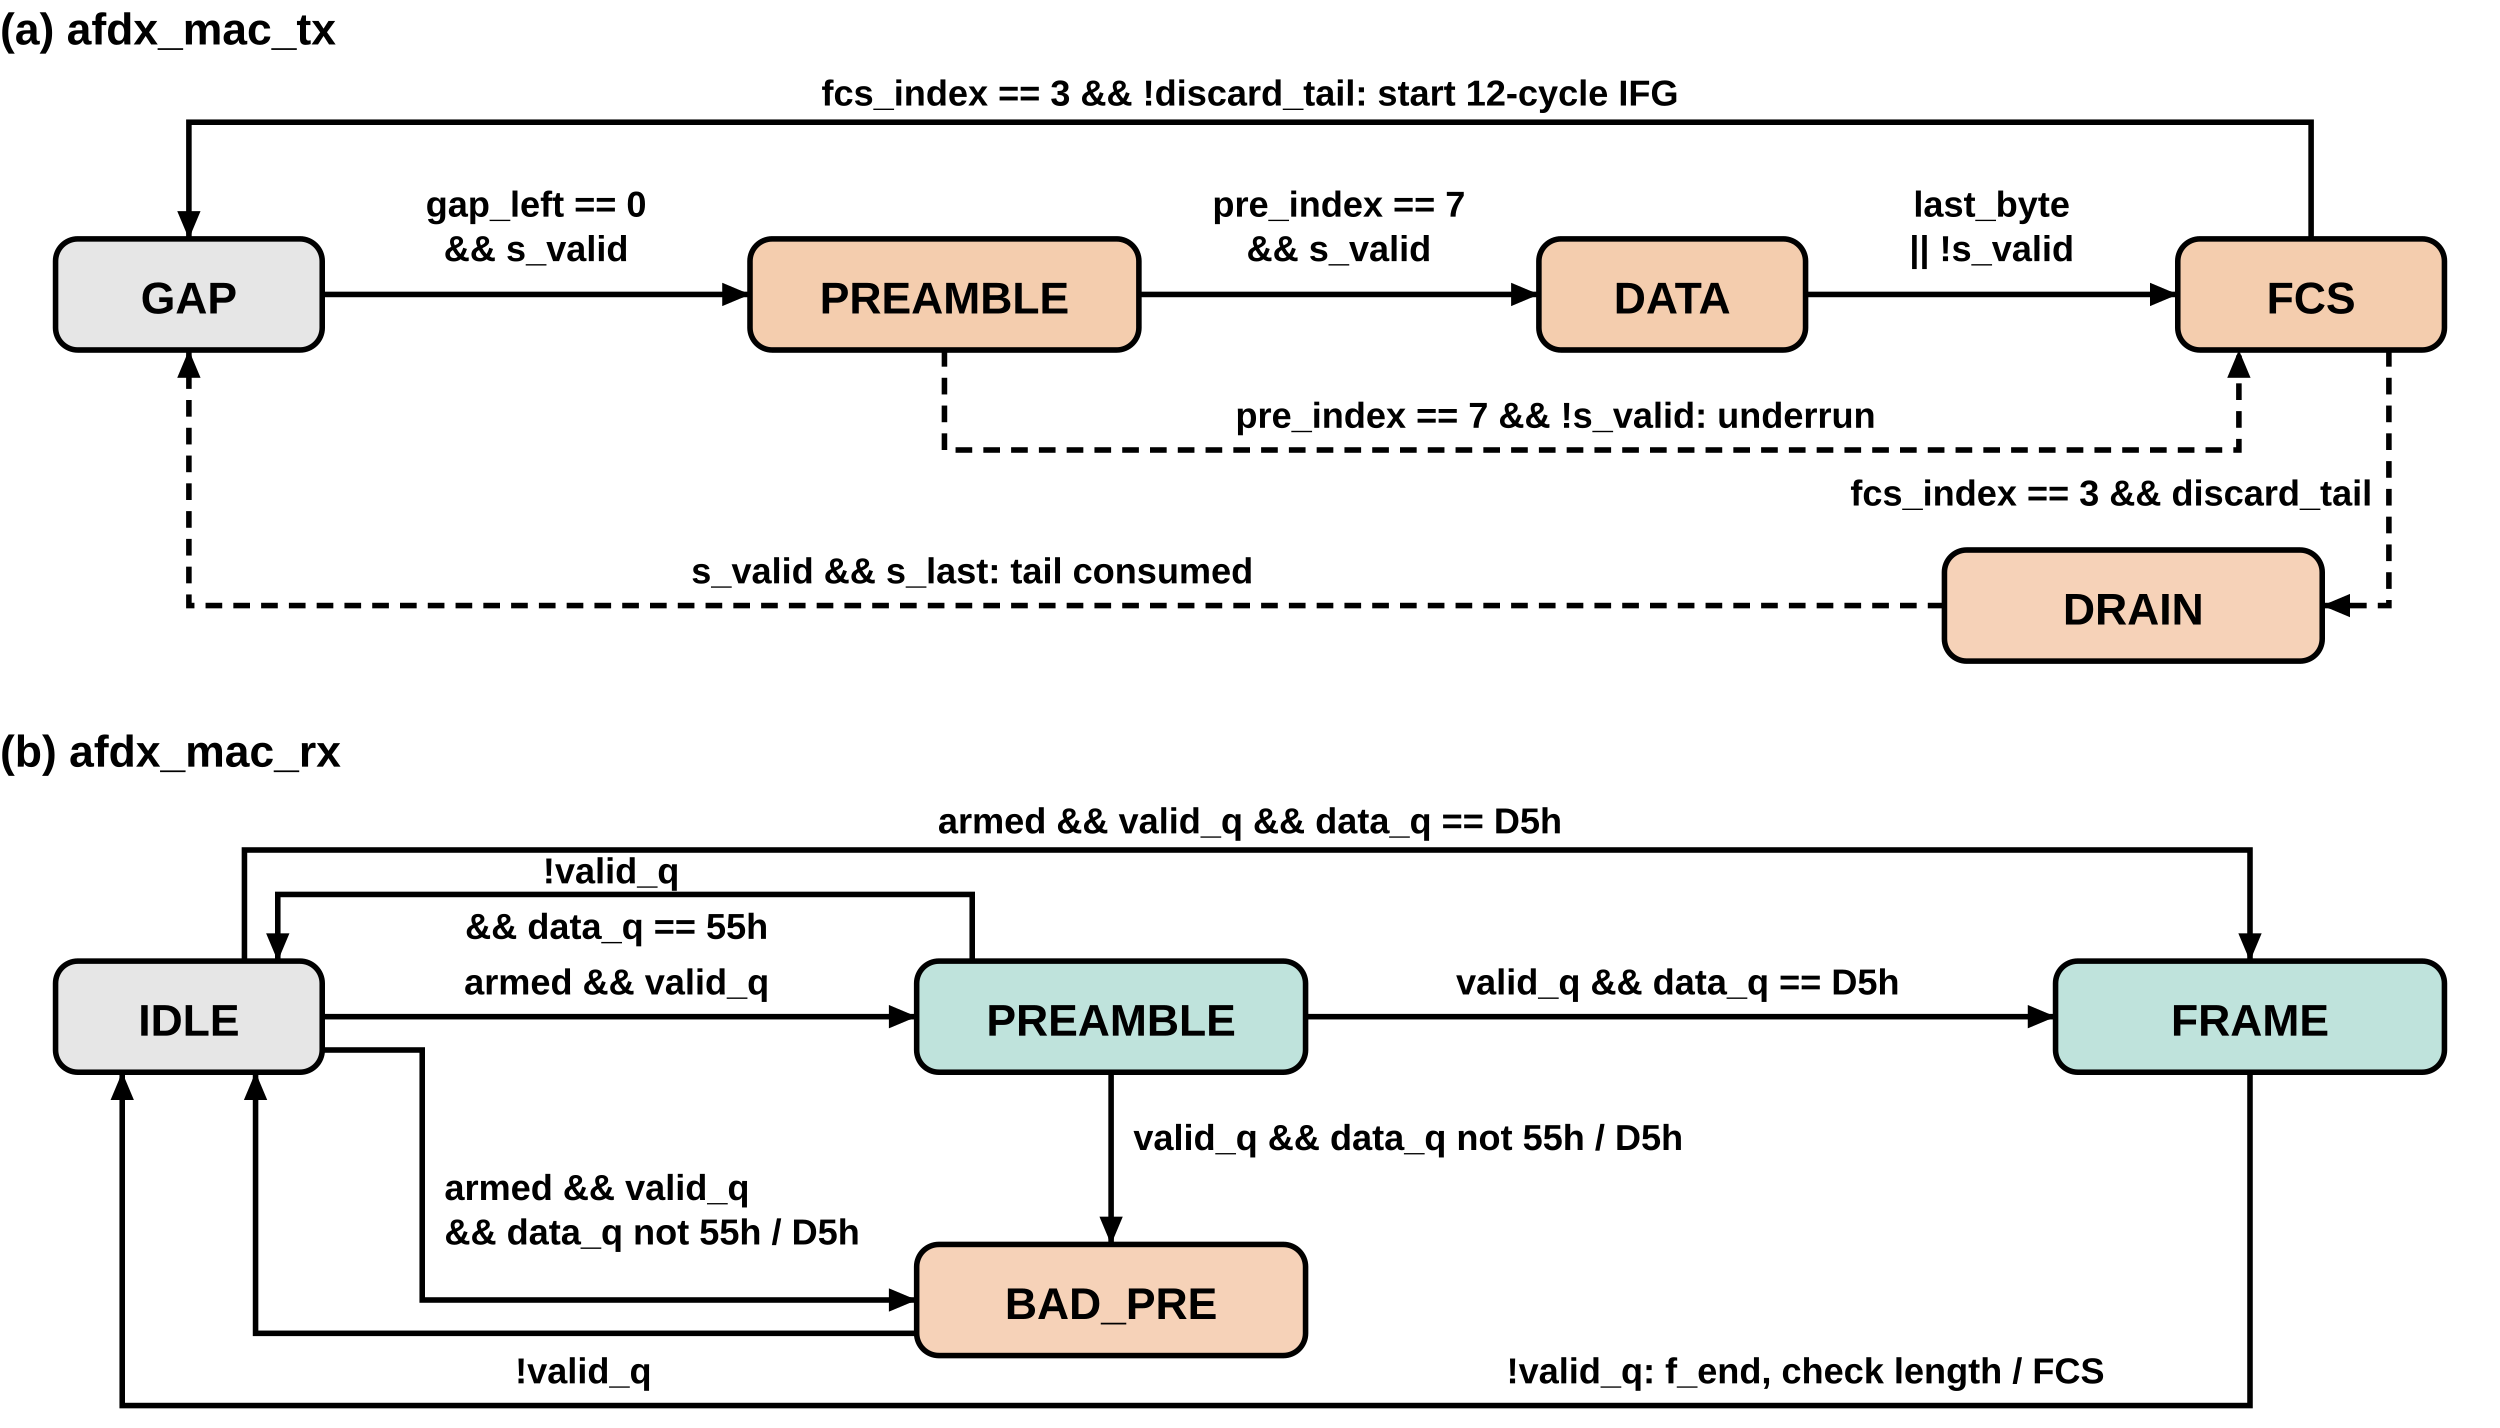
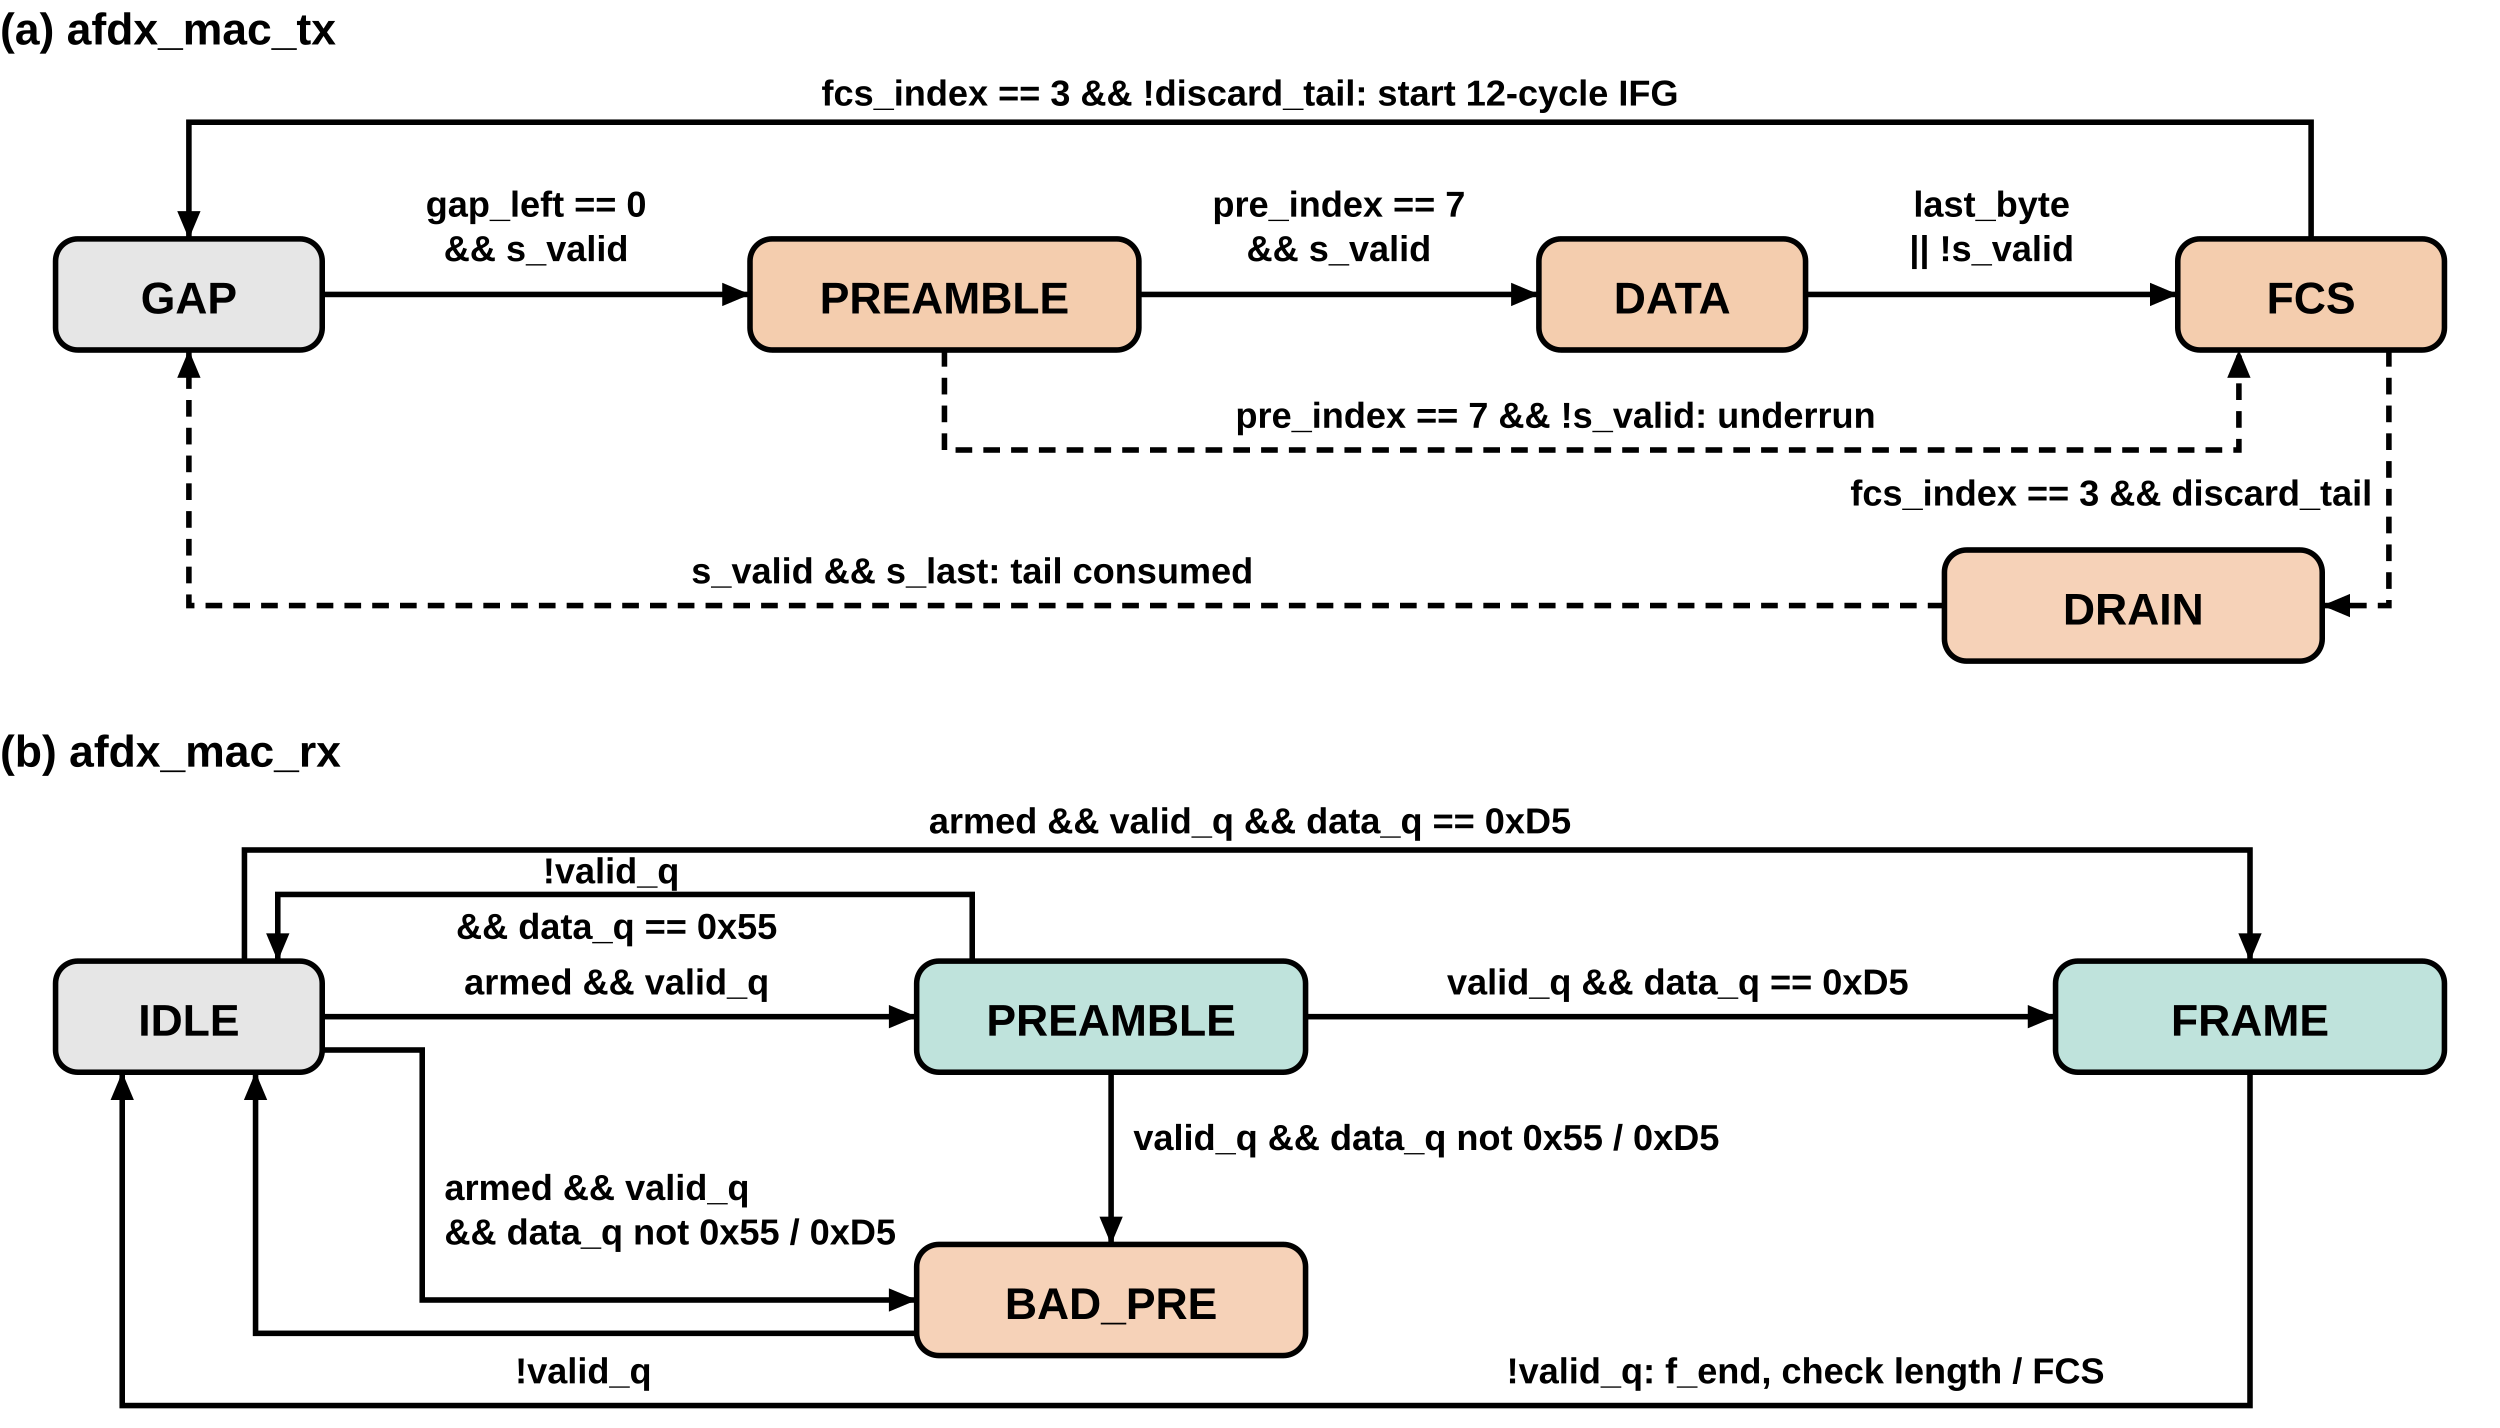
<svg xmlns="http://www.w3.org/2000/svg" width="450pt" height="257pt" viewBox="0 0 450 257">
  <style>text { font-family: Arial, Helvetica, sans-serif; }</style>
  <text x="0.00" y="8.00" font-size="8.0" text-anchor="start" fill="#000" font-weight="bold">(a) afdx_mac_tx</text>
  <rect x="10.00" y="43.00" width="48.00" height="20.00" rx="4" fill="#E6E6E6" stroke="#000" stroke-width="1.0" />
  <text x="34.00" y="56.42" font-size="8.0" text-anchor="middle" fill="#000000" font-weight="bold">GAP</text>
  <rect x="135.00" y="43.00" width="70.00" height="20.00" rx="4" fill="#F4CDAE" stroke="#000" stroke-width="1.0" />
  <text x="170.00" y="56.42" font-size="8.0" text-anchor="middle" fill="#000000" font-weight="bold">PREAMBLE</text>
  <rect x="277.00" y="43.00" width="48.00" height="20.00" rx="4" fill="#F4CDAE" stroke="#000" stroke-width="1.0" />
  <text x="301.00" y="56.42" font-size="8.0" text-anchor="middle" fill="#000000" font-weight="bold">DATA</text>
  <rect x="392.00" y="43.00" width="48.00" height="20.00" rx="4" fill="#F4CDAE" stroke="#000" stroke-width="1.0" />
  <text x="416.00" y="56.42" font-size="8.0" text-anchor="middle" fill="#000000" font-weight="bold">FCS</text>
  <rect x="350.00" y="99.00" width="68.00" height="20.00" rx="4" fill="#F6D2B8" stroke="#000" stroke-width="1.0" />
  <text x="384.00" y="112.42" font-size="8.0" text-anchor="middle" fill="#000000" font-weight="bold">DRAIN</text>
  <path d="M 58.00 53.00 L 135.00 53.00" fill="none" stroke="#000" stroke-width="1.0" />
  <polygon points="135.00,53.00 130.00,55.10 130.00,50.90" fill="#000" />
  <text x="96.50" y="39.00" font-size="6.5" text-anchor="middle" fill="#000" font-weight="bold">gap_left == 0</text>
  <text x="96.50" y="47.00" font-size="6.5" text-anchor="middle" fill="#000" font-weight="bold">&amp;&amp; s_valid</text>
  <path d="M 205.00 53.00 L 277.00 53.00" fill="none" stroke="#000" stroke-width="1.0" />
  <polygon points="277.00,53.00 272.00,55.10 272.00,50.90" fill="#000" />
  <text x="241.00" y="39.00" font-size="6.5" text-anchor="middle" fill="#000" font-weight="bold">pre_index == 7</text>
  <text x="241.00" y="47.00" font-size="6.5" text-anchor="middle" fill="#000" font-weight="bold">&amp;&amp; s_valid</text>
  <path d="M 325.00 53.00 L 392.00 53.00" fill="none" stroke="#000" stroke-width="1.0" />
  <polygon points="392.00,53.00 387.00,55.10 387.00,50.90" fill="#000" />
  <text x="358.50" y="39.00" font-size="6.5" text-anchor="middle" fill="#000" font-weight="bold">last_byte</text>
  <text x="358.50" y="47.00" font-size="6.5" text-anchor="middle" fill="#000" font-weight="bold">|| !s_valid</text>
  <path d="M 416.00 43.00 L 416.00 22.00 L 34.00 22.00 L 34.00 43.00" fill="none" stroke="#000" stroke-width="1.0" />
  <polygon points="34.00,43.00 31.90,38.00 36.10,38.00" fill="#000" />
  <text x="225.00" y="19.00" font-size="6.5" text-anchor="middle" fill="#000" font-weight="bold">fcs_index == 3 &amp;&amp; !discard_tail: start 12-cycle IFG</text>
  <path d="M 170.00 63.00 L 170.00 81.00 L 403.00 81.00 L 403.00 63.00" fill="none" stroke="#000" stroke-width="1.0" stroke-dasharray="3 2" />
  <polygon points="403.00,63.00 405.10,68.00 400.90,68.00" fill="#000" />
  <text x="280.00" y="77.00" font-size="6.5" text-anchor="middle" fill="#000" font-weight="bold">pre_index == 7 &amp;&amp; !s_valid: underrun</text>
  <path d="M 430.00 63.00 L 430.00 109.00 L 418.00 109.00" fill="none" stroke="#000" stroke-width="1.0" stroke-dasharray="3 2" />
  <polygon points="418.00,109.00 423.00,106.90 423.00,111.10" fill="#000" />
  <text x="427.00" y="91.00" font-size="6.5" text-anchor="end" fill="#000" font-weight="bold">fcs_index == 3 &amp;&amp; discard_tail</text>
  <path d="M 350.00 109.00 L 34.00 109.00 L 34.00 63.00" fill="none" stroke="#000" stroke-width="1.0" stroke-dasharray="3 2" />
  <polygon points="34.00,63.00 36.10,68.00 31.90,68.00" fill="#000" />
  <text x="175.00" y="105.00" font-size="6.5" text-anchor="middle" fill="#000" font-weight="bold">s_valid &amp;&amp; s_last: tail consumed</text>
  <text x="0.00" y="138.00" font-size="8.0" text-anchor="start" fill="#000" font-weight="bold">(b) afdx_mac_rx</text>
  <rect x="10.00" y="173.00" width="48.00" height="20.00" rx="4" fill="#E6E6E6" stroke="#000" stroke-width="1.0" />
  <text x="34.00" y="186.42" font-size="8.0" text-anchor="middle" fill="#000000" font-weight="bold">IDLE</text>
  <rect x="165.00" y="173.00" width="70.00" height="20.00" rx="4" fill="#BFE3DC" stroke="#000" stroke-width="1.0" />
  <text x="200.00" y="186.42" font-size="8.0" text-anchor="middle" fill="#000000" font-weight="bold">PREAMBLE</text>
  <rect x="370.00" y="173.00" width="70.00" height="20.00" rx="4" fill="#BFE3DC" stroke="#000" stroke-width="1.0" />
  <text x="405.00" y="186.42" font-size="8.0" text-anchor="middle" fill="#000000" font-weight="bold">FRAME</text>
  <rect x="165.00" y="224.00" width="70.00" height="20.00" rx="4" fill="#F6D2B8" stroke="#000" stroke-width="1.0" />
  <text x="200.00" y="237.42" font-size="8.0" text-anchor="middle" fill="#000000" font-weight="bold">BAD_PRE</text>
  <path d="M 58.00 183.00 L 165.00 183.00" fill="none" stroke="#000" stroke-width="1.0" />
  <polygon points="165.00,183.00 160.00,185.10 160.00,180.90" fill="#000" />
  <text x="111.00" y="179.00" font-size="6.5" text-anchor="middle" fill="#000" font-weight="bold">armed &amp;&amp; valid_q</text>
-   <text x="111.00" y="169.00" font-size="6.5" text-anchor="middle" fill="#000" font-weight="bold">&amp;&amp; data_q == 55h</text>
+   <text x="111.00" y="169.00" font-size="6.5" text-anchor="middle" fill="#000" font-weight="bold">&amp;&amp; data_q == 0x55</text>
  <path d="M 235.00 183.00 L 370.00 183.00" fill="none" stroke="#000" stroke-width="1.0" />
  <polygon points="370.00,183.00 365.00,185.10 365.00,180.90" fill="#000" />
-   <text x="302.00" y="179.00" font-size="6.5" text-anchor="middle" fill="#000" font-weight="bold">valid_q &amp;&amp; data_q == D5h</text>
+   <text x="302.00" y="179.00" font-size="6.5" text-anchor="middle" fill="#000" font-weight="bold">valid_q &amp;&amp; data_q == 0xD5</text>
  <path d="M 44.00 173.00 L 44.00 153.00 L 405.00 153.00 L 405.00 173.00" fill="none" stroke="#000" stroke-width="1.0" />
  <polygon points="405.00,173.00 402.90,168.00 407.10,168.00" fill="#000" />
-   <text x="225.00" y="150.00" font-size="6.5" text-anchor="middle" fill="#000" font-weight="bold">armed &amp;&amp; valid_q &amp;&amp; data_q == D5h</text>
+   <text x="225.00" y="150.00" font-size="6.5" text-anchor="middle" fill="#000" font-weight="bold">armed &amp;&amp; valid_q &amp;&amp; data_q == 0xD5</text>
  <path d="M 58.00 189.00 L 76.00 189.00 L 76.00 234.00 L 165.00 234.00" fill="none" stroke="#000" stroke-width="1.0" />
  <polygon points="165.00,234.00 160.00,236.10 160.00,231.90" fill="#000" />
  <text x="80.00" y="216.00" font-size="6.5" text-anchor="start" fill="#000" font-weight="bold">armed &amp;&amp; valid_q</text>
-   <text x="80.00" y="224.00" font-size="6.5" text-anchor="start" fill="#000" font-weight="bold">&amp;&amp; data_q not 55h / D5h</text>
+   <text x="80.00" y="224.00" font-size="6.5" text-anchor="start" fill="#000" font-weight="bold">&amp;&amp; data_q not 0x55 / 0xD5</text>
  <path d="M 200.00 193.00 L 200.00 224.00" fill="none" stroke="#000" stroke-width="1.0" />
  <polygon points="200.00,224.00 197.90,219.00 202.10,219.00" fill="#000" />
-   <text x="204.00" y="207.00" font-size="6.5" text-anchor="start" fill="#000" font-weight="bold">valid_q &amp;&amp; data_q not 55h / D5h</text>
+   <text x="204.00" y="207.00" font-size="6.5" text-anchor="start" fill="#000" font-weight="bold">valid_q &amp;&amp; data_q not 0x55 / 0xD5</text>
  <path d="M 175.00 173.00 L 175.00 161.00 L 50.00 161.00 L 50.00 173.00" fill="none" stroke="#000" stroke-width="1.0" />
  <polygon points="50.00,173.00 47.90,168.00 52.10,168.00" fill="#000" />
  <text x="110.00" y="159.00" font-size="6.5" text-anchor="middle" fill="#000" font-weight="bold">!valid_q</text>
  <path d="M 405.00 193.00 L 405.00 253.00 L 22.00 253.00 L 22.00 193.00" fill="none" stroke="#000" stroke-width="1.0" />
  <polygon points="22.00,193.00 24.10,198.00 19.90,198.00" fill="#000" />
  <text x="325.00" y="249.00" font-size="6.5" text-anchor="middle" fill="#000" font-weight="bold">!valid_q: f_end, check length / FCS</text>
  <path d="M 165.00 240.00 L 46.00 240.00 L 46.00 193.00" fill="none" stroke="#000" stroke-width="1.0" />
  <polygon points="46.00,193.00 48.10,198.00 43.90,198.00" fill="#000" />
  <text x="105.00" y="249.00" font-size="6.5" text-anchor="middle" fill="#000" font-weight="bold">!valid_q</text>
</svg>
